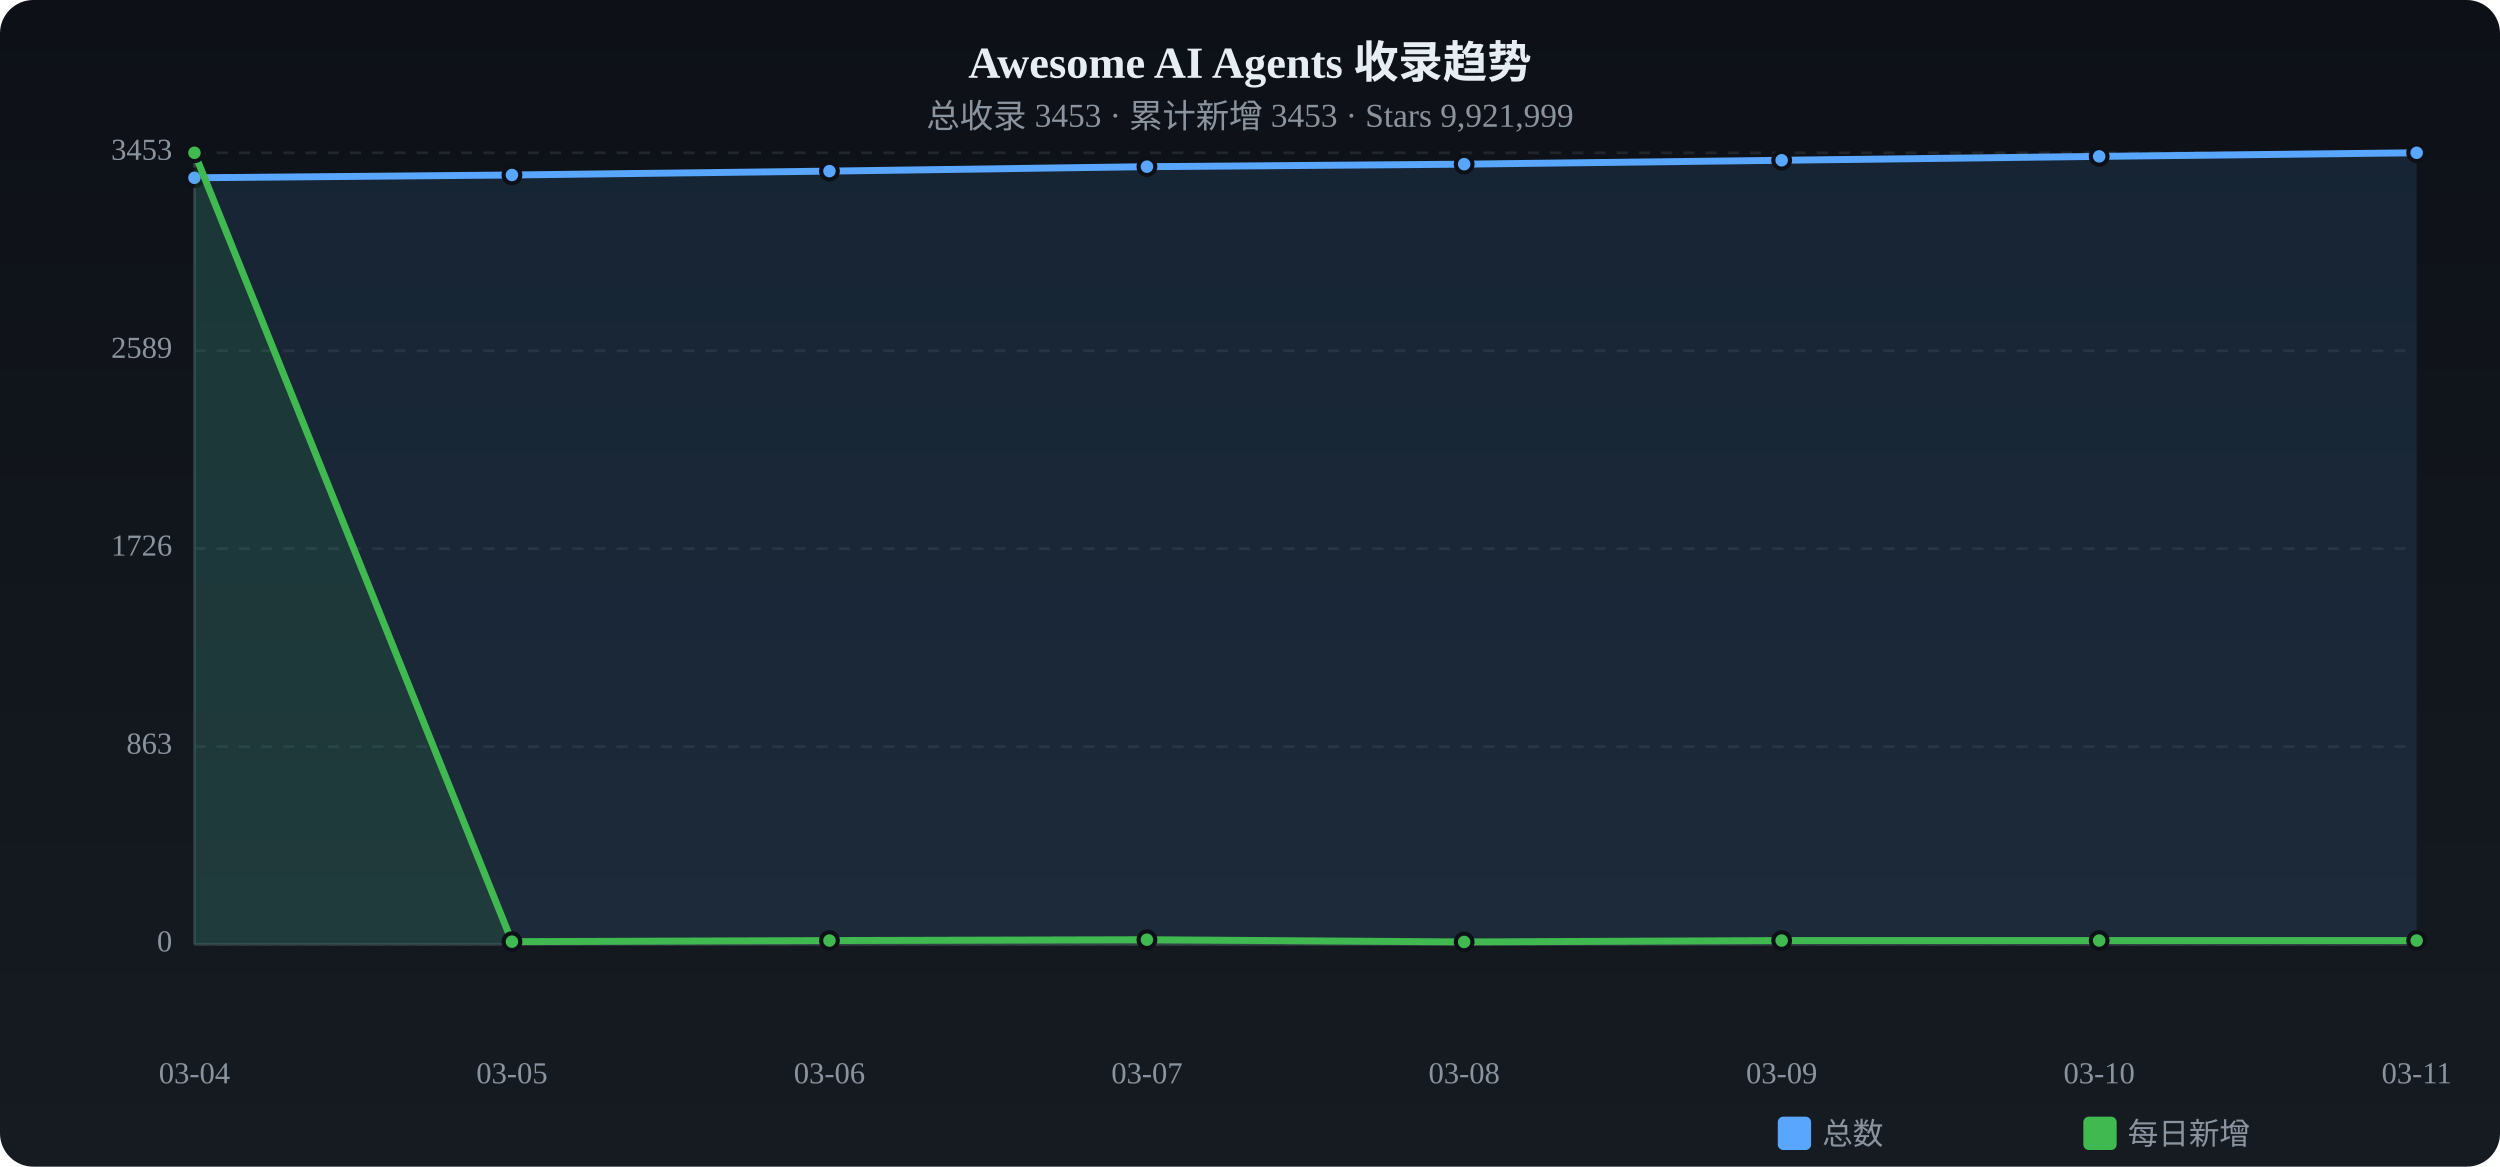
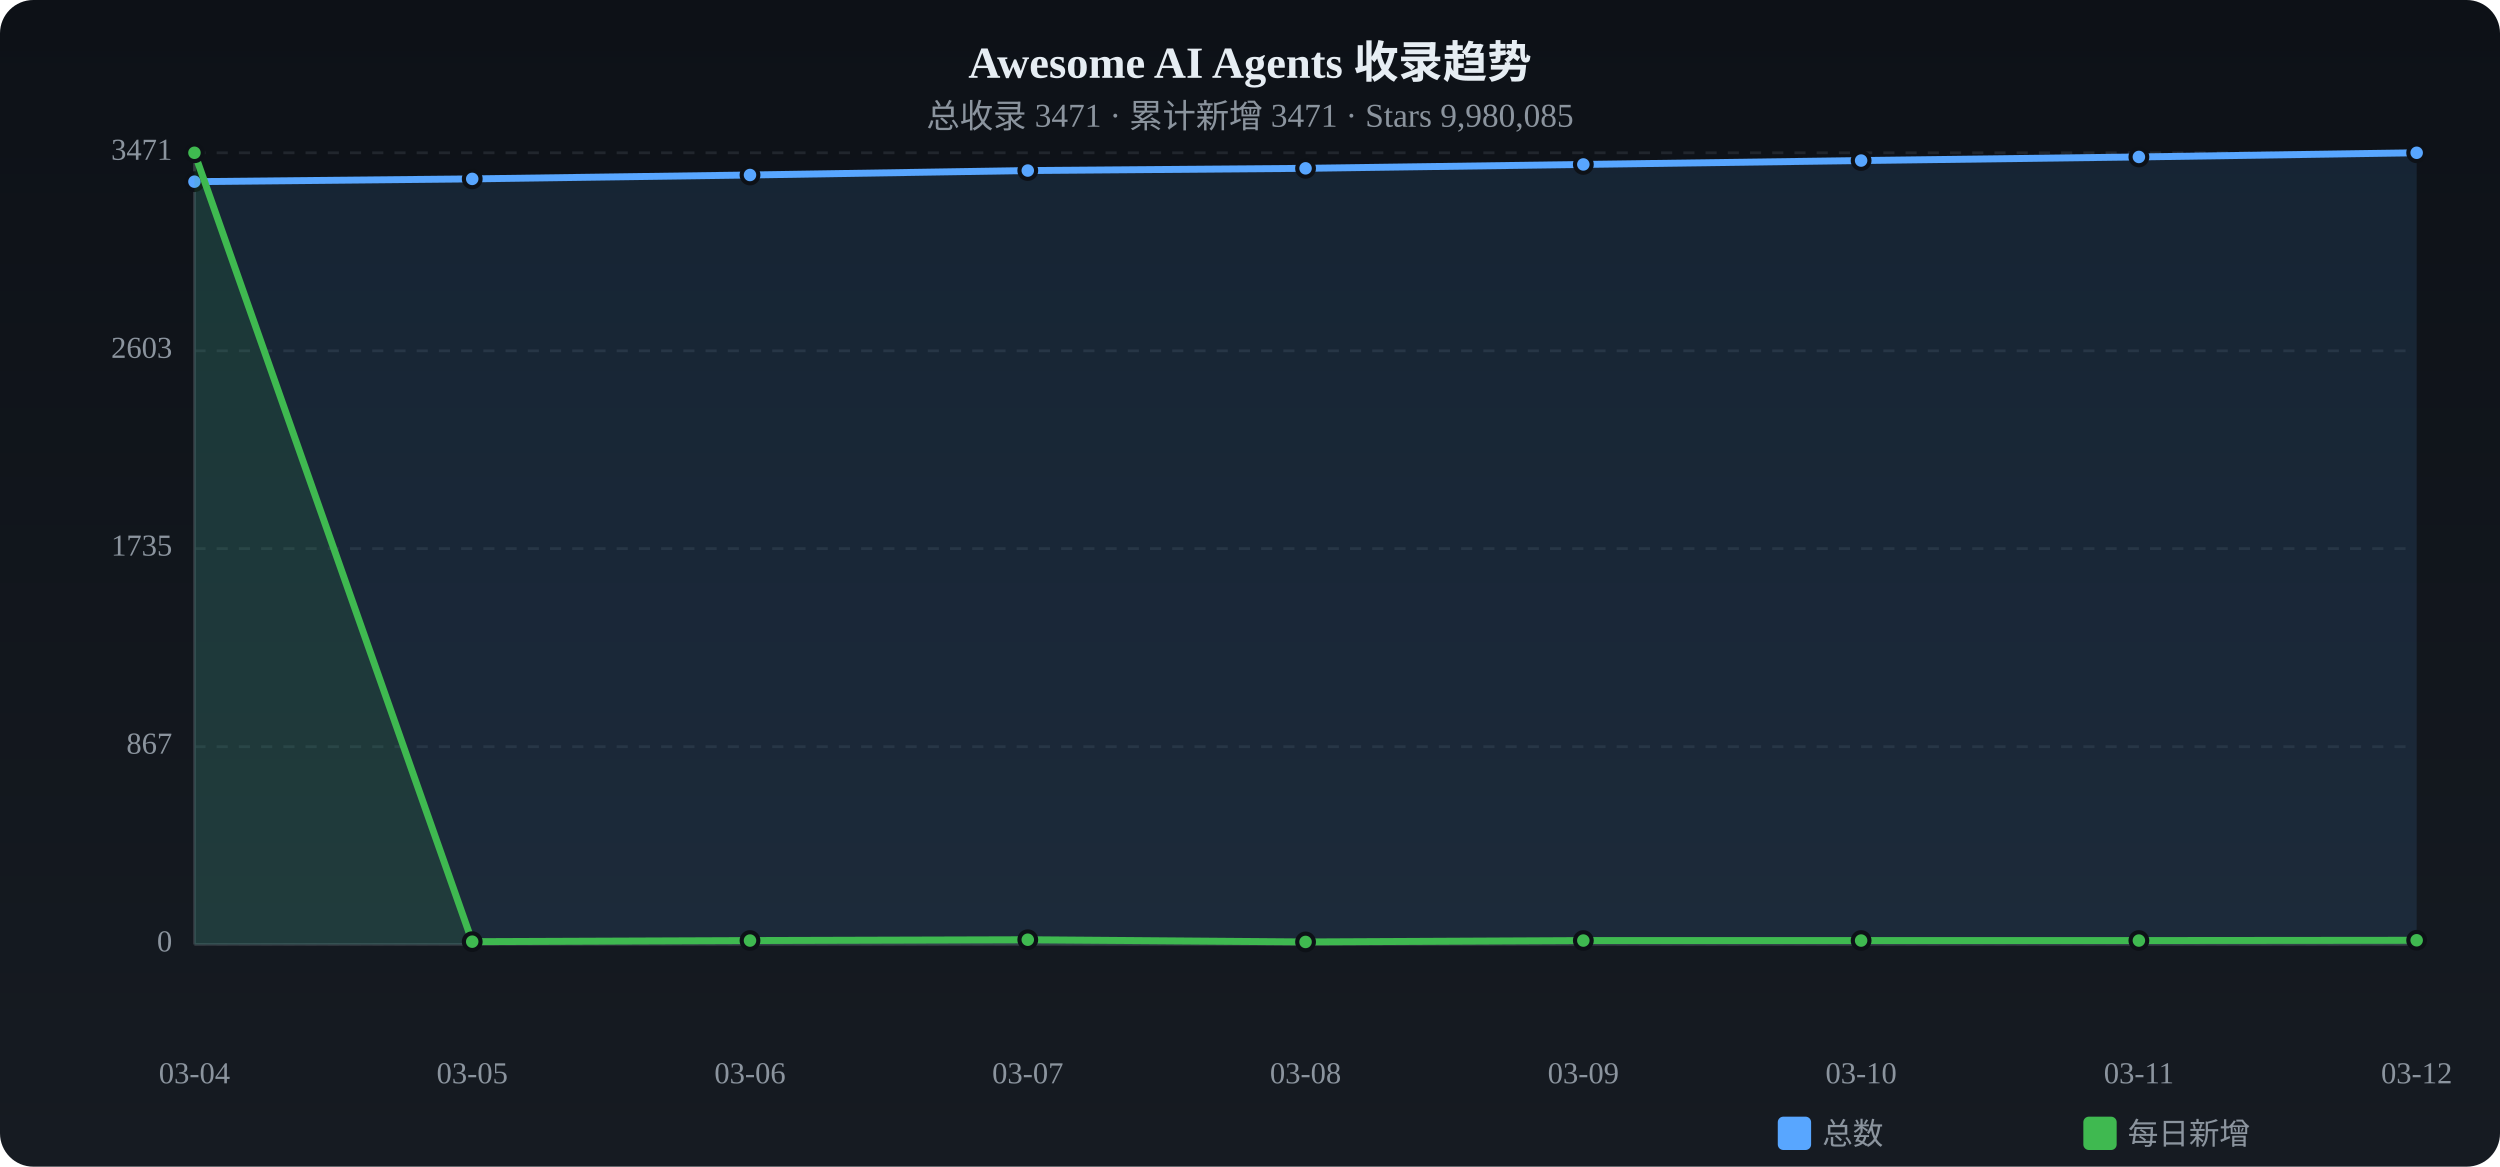
<svg xmlns="http://www.w3.org/2000/svg" viewBox="0 0 900 420" width="900" height="420">
  <defs>
    <linearGradient id="tbg" x1="0%" y1="0%" x2="0%" y2="100%">
      <stop offset="0%" stop-color="#0d1117" />
      <stop offset="100%" stop-color="#161b22" />
    </linearGradient>
  </defs>
  <rect width="900" height="420" rx="12" fill="url(#tbg)" />
  <text x="450.0" y="28" text-anchor="middle" fill="#e6edf3" font-size="16" font-weight="bold">Awesome AI Agents 收录趋势</text>
-   <text x="450.0" y="46" text-anchor="middle" fill="#8b949e" font-size="12">总收录 3453 · 累计新增 3453 · Stars 9,921,999</text>
+   <text x="450.0" y="46" text-anchor="middle" fill="#8b949e" font-size="12">总收录 3471 · 累计新增 3471 · Stars 9,980,085</text>
  <text x="62" y="340.0" text-anchor="end" fill="#8b949e" font-size="11" dominant-baseline="middle">0</text>
  <line x1="70" y1="340.0" x2="870" y2="340.0" stroke="#21262d" stroke-dasharray="4 4" />
-   <text x="62" y="268.8" text-anchor="end" fill="#8b949e" font-size="11" dominant-baseline="middle">863</text>
+   <text x="62" y="268.8" text-anchor="end" fill="#8b949e" font-size="11" dominant-baseline="middle">867</text>
  <line x1="70" y1="268.8" x2="870" y2="268.8" stroke="#21262d" stroke-dasharray="4 4" />
-   <text x="62" y="197.5" text-anchor="end" fill="#8b949e" font-size="11" dominant-baseline="middle">1726</text>
+   <text x="62" y="197.5" text-anchor="end" fill="#8b949e" font-size="11" dominant-baseline="middle">1735</text>
  <line x1="70" y1="197.5" x2="870" y2="197.5" stroke="#21262d" stroke-dasharray="4 4" />
-   <text x="62" y="126.3" text-anchor="end" fill="#8b949e" font-size="11" dominant-baseline="middle">2589</text>
+   <text x="62" y="126.3" text-anchor="end" fill="#8b949e" font-size="11" dominant-baseline="middle">2603</text>
  <line x1="70" y1="126.3" x2="870" y2="126.3" stroke="#21262d" stroke-dasharray="4 4" />
-   <text x="62" y="55.0" text-anchor="end" fill="#8b949e" font-size="11" dominant-baseline="middle">3453</text>
+   <text x="62" y="55.0" text-anchor="end" fill="#8b949e" font-size="11" dominant-baseline="middle">3471</text>
  <line x1="70" y1="55.0" x2="870" y2="55.0" stroke="#21262d" stroke-dasharray="4 4" />
  <line x1="70" y1="55" x2="70" y2="340" stroke="#30363d" />
  <line x1="70" y1="340" x2="870" y2="340" stroke="#30363d" />
-   <path d="M70.0,64.0 L184.3,63.0 L298.6,61.6 L412.9,60.0 L527.1,59.1 L641.4,57.7 L755.7,56.3 L870.0,55.0 L870.0,340 L70.0,340 Z" fill="#58a6ff" opacity="0.12" />
-   <polyline points="70.0,64.0 184.3,63.0 298.6,61.6 412.9,60.0 527.1,59.1 641.4,57.7 755.7,56.3 870.0,55.0" fill="none" stroke="#58a6ff" stroke-width="2.5" stroke-linecap="round" stroke-linejoin="round" />
-   <circle cx="70.0" cy="64.0" r="3" fill="#58a6ff" stroke="#0d1117" stroke-width="1.5" />
-   <circle cx="184.3" cy="63.0" r="3" fill="#58a6ff" stroke="#0d1117" stroke-width="1.5" />
-   <circle cx="298.6" cy="61.6" r="3" fill="#58a6ff" stroke="#0d1117" stroke-width="1.5" />
-   <circle cx="412.9" cy="60.0" r="3" fill="#58a6ff" stroke="#0d1117" stroke-width="1.5" />
-   <circle cx="527.1" cy="59.1" r="3" fill="#58a6ff" stroke="#0d1117" stroke-width="1.5" />
-   <circle cx="641.4" cy="57.7" r="3" fill="#58a6ff" stroke="#0d1117" stroke-width="1.5" />
-   <circle cx="755.7" cy="56.3" r="3" fill="#58a6ff" stroke="#0d1117" stroke-width="1.5" />
+   <path d="M70.0,65.4 L170.0,64.4 L270.0,63.0 L370.0,61.4 L470.0,60.6 L570.0,59.2 L670.0,57.8 L770.0,56.5 L870.0,55.0 L870.0,340 L70.0,340 Z" fill="#58a6ff" opacity="0.12" />
+   <polyline points="70.0,65.4 170.0,64.4 270.0,63.0 370.0,61.4 470.0,60.6 570.0,59.2 670.0,57.8 770.0,56.5 870.0,55.0" fill="none" stroke="#58a6ff" stroke-width="2.5" stroke-linecap="round" stroke-linejoin="round" />
+   <circle cx="70.0" cy="65.4" r="3" fill="#58a6ff" stroke="#0d1117" stroke-width="1.5" />
+   <circle cx="170.0" cy="64.4" r="3" fill="#58a6ff" stroke="#0d1117" stroke-width="1.5" />
+   <circle cx="270.0" cy="63.0" r="3" fill="#58a6ff" stroke="#0d1117" stroke-width="1.5" />
+   <circle cx="370.0" cy="61.4" r="3" fill="#58a6ff" stroke="#0d1117" stroke-width="1.5" />
+   <circle cx="470.0" cy="60.6" r="3" fill="#58a6ff" stroke="#0d1117" stroke-width="1.5" />
+   <circle cx="570.0" cy="59.2" r="3" fill="#58a6ff" stroke="#0d1117" stroke-width="1.5" />
+   <circle cx="670.0" cy="57.8" r="3" fill="#58a6ff" stroke="#0d1117" stroke-width="1.5" />
+   <circle cx="770.0" cy="56.5" r="3" fill="#58a6ff" stroke="#0d1117" stroke-width="1.5" />
  <circle cx="870.0" cy="55.0" r="3" fill="#58a6ff" stroke="#0d1117" stroke-width="1.5" />
-   <path d="M70.0,55.0 L184.3,339.0 L298.6,338.6 L412.9,338.3 L527.1,339.1 L641.4,338.6 L755.7,338.6 L870.0,338.6 L870.0,340 L70.0,340 Z" fill="#3fb950" opacity="0.12" />
-   <polyline points="70.0,55.0 184.3,339.0 298.6,338.6 412.9,338.3 527.1,339.1 641.4,338.6 755.7,338.6 870.0,338.6" fill="none" stroke="#3fb950" stroke-width="2.5" stroke-linecap="round" stroke-linejoin="round" />
+   <path d="M70.0,55.0 L170.0,339.0 L270.0,338.6 L370.0,338.3 L470.0,339.1 L570.0,338.6 L670.0,338.6 L770.0,338.6 L870.0,338.5 L870.0,340 L70.0,340 Z" fill="#3fb950" opacity="0.12" />
+   <polyline points="70.0,55.0 170.0,339.0 270.0,338.6 370.0,338.3 470.0,339.1 570.0,338.6 670.0,338.6 770.0,338.6 870.0,338.5" fill="none" stroke="#3fb950" stroke-width="2.5" stroke-linecap="round" stroke-linejoin="round" />
  <circle cx="70.0" cy="55.0" r="3" fill="#3fb950" stroke="#0d1117" stroke-width="1.5" />
-   <circle cx="184.3" cy="339.0" r="3" fill="#3fb950" stroke="#0d1117" stroke-width="1.5" />
-   <circle cx="298.6" cy="338.6" r="3" fill="#3fb950" stroke="#0d1117" stroke-width="1.5" />
-   <circle cx="412.9" cy="338.3" r="3" fill="#3fb950" stroke="#0d1117" stroke-width="1.5" />
-   <circle cx="527.1" cy="339.1" r="3" fill="#3fb950" stroke="#0d1117" stroke-width="1.5" />
-   <circle cx="641.4" cy="338.6" r="3" fill="#3fb950" stroke="#0d1117" stroke-width="1.5" />
-   <circle cx="755.7" cy="338.6" r="3" fill="#3fb950" stroke="#0d1117" stroke-width="1.5" />
-   <circle cx="870.0" cy="338.6" r="3" fill="#3fb950" stroke="#0d1117" stroke-width="1.5" />
+   <circle cx="170.0" cy="339.0" r="3" fill="#3fb950" stroke="#0d1117" stroke-width="1.5" />
+   <circle cx="270.0" cy="338.6" r="3" fill="#3fb950" stroke="#0d1117" stroke-width="1.5" />
+   <circle cx="370.0" cy="338.3" r="3" fill="#3fb950" stroke="#0d1117" stroke-width="1.5" />
+   <circle cx="470.0" cy="339.1" r="3" fill="#3fb950" stroke="#0d1117" stroke-width="1.5" />
+   <circle cx="570.0" cy="338.6" r="3" fill="#3fb950" stroke="#0d1117" stroke-width="1.5" />
+   <circle cx="670.0" cy="338.6" r="3" fill="#3fb950" stroke="#0d1117" stroke-width="1.5" />
+   <circle cx="770.0" cy="338.6" r="3" fill="#3fb950" stroke="#0d1117" stroke-width="1.5" />
+   <circle cx="870.0" cy="338.5" r="3" fill="#3fb950" stroke="#0d1117" stroke-width="1.5" />
  <text x="70.0" y="390" text-anchor="middle" fill="#8b949e" font-size="11">03-04</text>
-   <text x="184.3" y="390" text-anchor="middle" fill="#8b949e" font-size="11">03-05</text>
-   <text x="298.6" y="390" text-anchor="middle" fill="#8b949e" font-size="11">03-06</text>
-   <text x="412.9" y="390" text-anchor="middle" fill="#8b949e" font-size="11">03-07</text>
-   <text x="527.1" y="390" text-anchor="middle" fill="#8b949e" font-size="11">03-08</text>
-   <text x="641.4" y="390" text-anchor="middle" fill="#8b949e" font-size="11">03-09</text>
-   <text x="755.7" y="390" text-anchor="middle" fill="#8b949e" font-size="11">03-10</text>
-   <text x="870.0" y="390" text-anchor="middle" fill="#8b949e" font-size="11">03-11</text>
+   <text x="170.0" y="390" text-anchor="middle" fill="#8b949e" font-size="11">03-05</text>
+   <text x="270.0" y="390" text-anchor="middle" fill="#8b949e" font-size="11">03-06</text>
+   <text x="370.0" y="390" text-anchor="middle" fill="#8b949e" font-size="11">03-07</text>
+   <text x="470.0" y="390" text-anchor="middle" fill="#8b949e" font-size="11">03-08</text>
+   <text x="570.0" y="390" text-anchor="middle" fill="#8b949e" font-size="11">03-09</text>
+   <text x="670.0" y="390" text-anchor="middle" fill="#8b949e" font-size="11">03-10</text>
+   <text x="770.0" y="390" text-anchor="middle" fill="#8b949e" font-size="11">03-11</text>
+   <text x="870.0" y="390" text-anchor="middle" fill="#8b949e" font-size="11">03-12</text>
  <rect x="640" y="402" width="12" height="12" rx="2" fill="#58a6ff" />
  <text x="656" y="412" fill="#8b949e" font-size="11">总数</text>
  <rect x="750" y="402" width="12" height="12" rx="2" fill="#3fb950" />
  <text x="766" y="412" fill="#8b949e" font-size="11">每日新增</text>
</svg>
